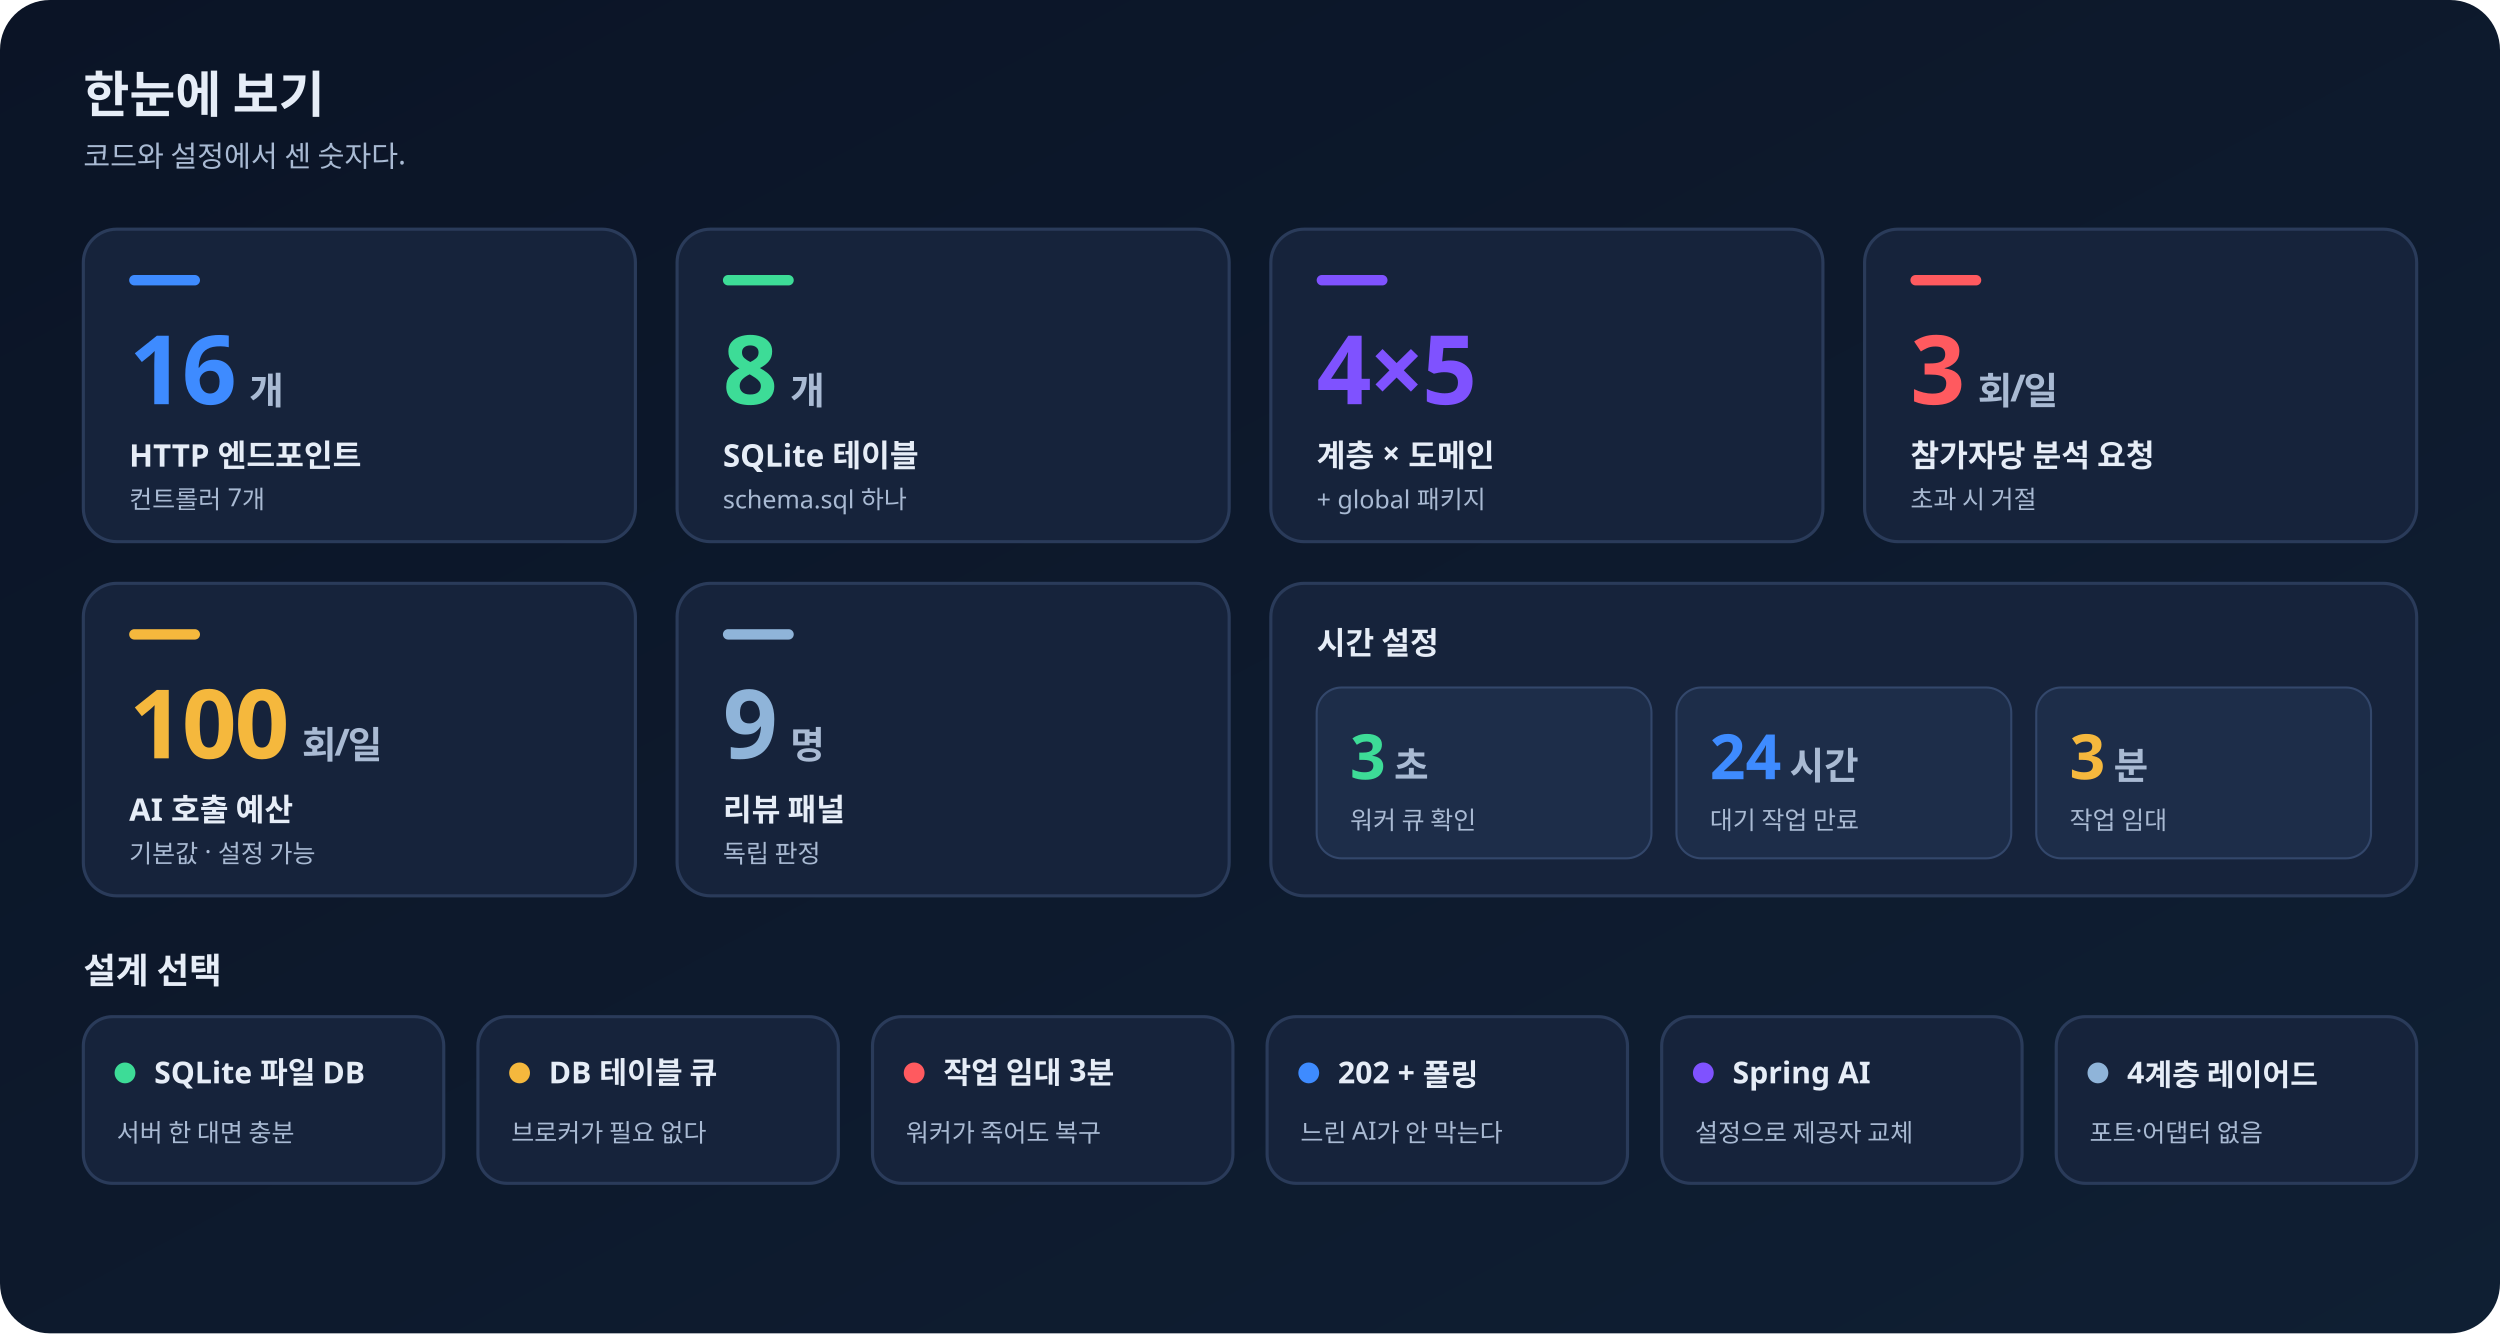
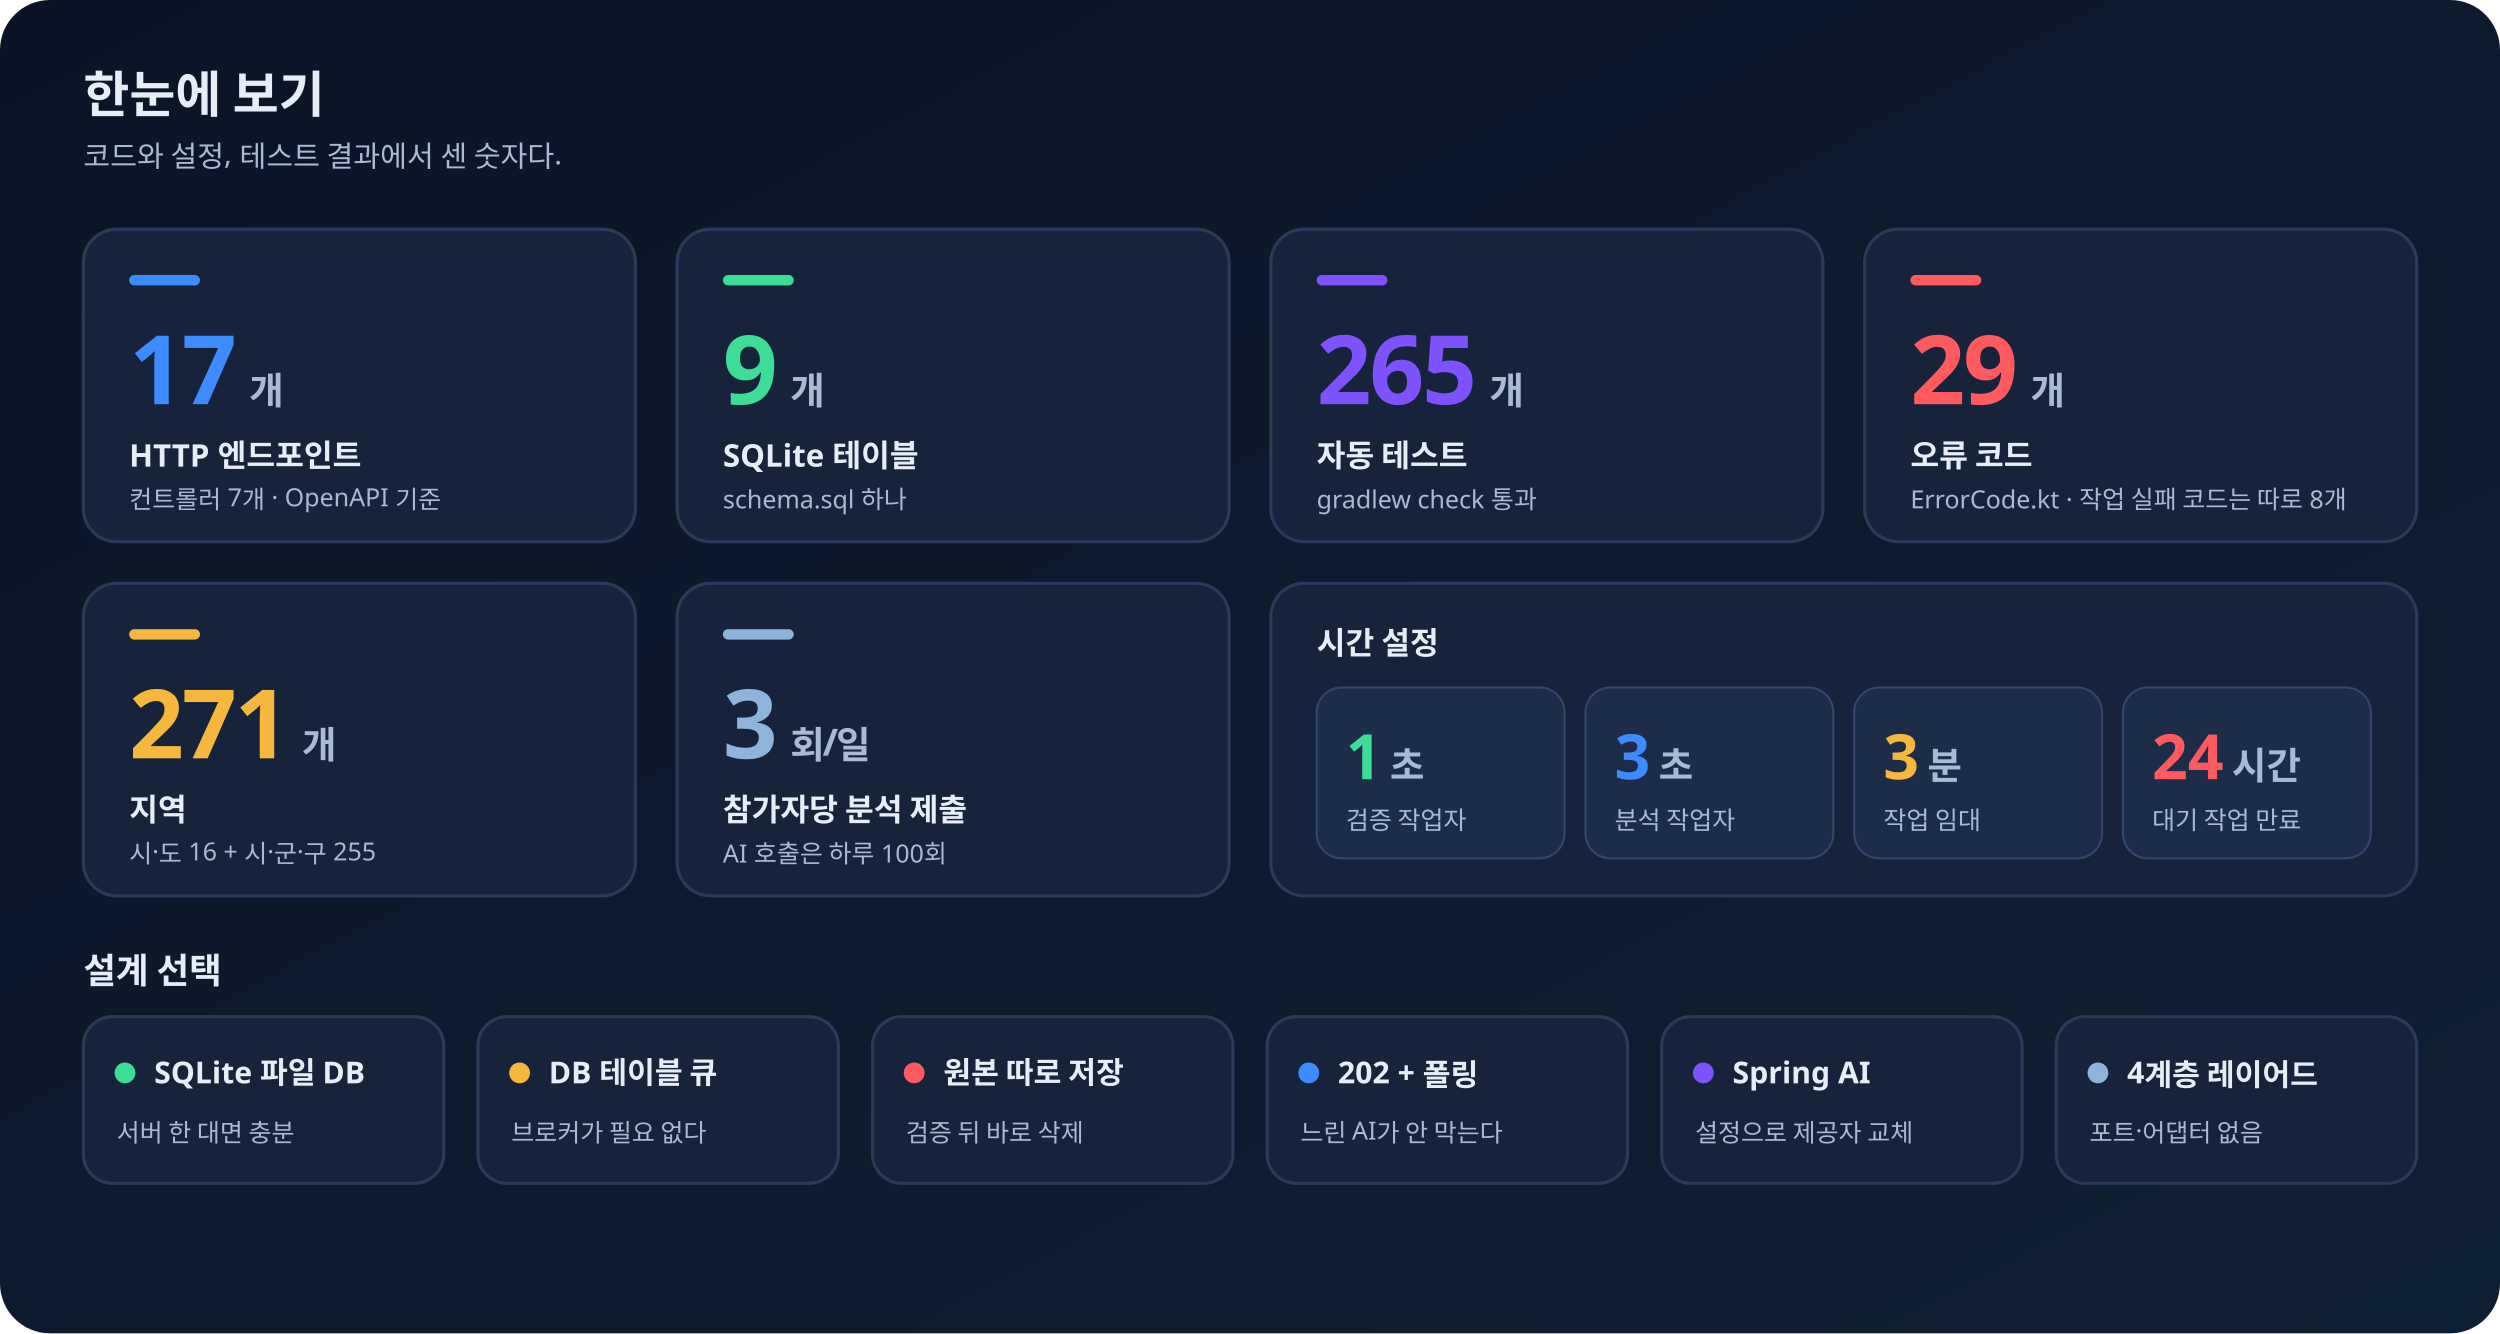
<svg xmlns="http://www.w3.org/2000/svg" viewBox="0 0 1200 640" width="1200" height="640" role="img" aria-label="한눈에 보기: 핵심 숫자와 설계 선택">
  <defs>
    <linearGradient id="bg" x1="0" y1="0" x2="1" y2="1">
      <stop offset="0" stop-color="#0B1426" />
      <stop offset="1" stop-color="#0F1F33" />
    </linearGradient>
    <style>
      text { font-family: Pretendard, 'Apple SD Gothic Neo', 'Noto Sans KR', 'Segoe UI', sans-serif; fill: #E6EDF7; }
      .t { font-size: 24px; font-weight: 800; }
      .h { font-size: 17px; font-weight: 700; }
      .s { font-size: 14px; fill: #A9BAD3; }
      .xs { font-size: 12px; fill: #A9BAD3; }
      .m { font-family: 'JetBrains Mono', 'D2Coding', Consolas, 'Courier New', monospace; }
      .card { fill: #16233B; stroke: #2A3B5A; stroke-width: 1.5; }
      .cell { fill: #1D2D49; stroke: #33476B; stroke-width: 1; }
      .big { font-size: 46px; font-weight: 800; letter-spacing: -1px; }
      .unit { font-size: 18px; font-weight: 700; fill: #A9BAD3; }
      .lb { font-size: 15px; font-weight: 700; }
      .mid { font-size: 30px; font-weight: 800; }
    </style>
  </defs>
  <rect width="1200" height="640" rx="24" fill="url(#bg)" />
  <text class="t" x="40" y="54">한눈에 보기</text>
-   <text class="s" x="40" y="80">코드와 설정에서 센 숫자다.</text>
+   <text class="s" x="40" y="80">코드와 설정, 테스트 결과에서 센 숫자다.</text>
  <rect class="card" x="40" y="110" width="265" height="150" rx="16" />
  <rect x="62" y="132" width="34" height="5" rx="2.5" fill="#3E8BFF" />
-   <text class="big" x="62" y="194" style="fill:#3E8BFF">16<tspan class="unit" dx="6">개</tspan>
+   <text class="big" x="62" y="194" style="fill:#3E8BFF">17<tspan class="unit" dx="6">개</tspan>
  </text>
  <text class="lb" x="62" y="224">HTTP 엔드포인트</text>
-   <text class="xs" x="62" y="244">컨트롤러 7개</text>
+   <text class="xs" x="62" y="244">컨트롤러 7개 · OpenAPI 기준</text>
  <rect class="card" x="325" y="110" width="265" height="150" rx="16" />
  <rect x="347" y="132" width="34" height="5" rx="2.5" fill="#3DDC97" />
-   <text class="big" x="347" y="194" style="fill:#3DDC97">8<tspan class="unit" dx="6">개</tspan>
+   <text class="big" x="347" y="194" style="fill:#3DDC97">9<tspan class="unit" dx="6">개</tspan>
  </text>
  <text class="lb" x="347" y="224">SQLite 테이블</text>
  <text class="xs" x="347" y="244">schema.sql 하나</text>
  <rect class="card" x="610" y="110" width="265" height="150" rx="16" />
  <rect x="632" y="132" width="34" height="5" rx="2.5" fill="#7F52FF" />
-   <text class="big" x="632" y="194" style="fill:#7F52FF">4×5<tspan class="unit" dx="6" />
+   <text class="big" x="632" y="194" style="fill:#7F52FF">265<tspan class="unit" dx="6">개</tspan>
  </text>
-   <text class="lb" x="632" y="224">계층 × 도메인</text>
-   <text class="xs" x="632" y="244">+ global 패키지</text>
+   <text class="lb" x="632" y="224">자동 테스트</text>
+   <text class="xs" x="632" y="244">gradlew check 통과</text>
  <rect class="card" x="895" y="110" width="265" height="150" rx="16" />
  <rect x="917" y="132" width="34" height="5" rx="2.5" fill="#FF5A5F" />
-   <text class="big" x="917" y="194" style="fill:#FF5A5F">3<tspan class="unit" dx="6">회/일</tspan>
+   <text class="big" x="917" y="194" style="fill:#FF5A5F">29<tspan class="unit" dx="6">개</tspan>
  </text>
-   <text class="lb" x="917" y="224">참가자당 분석 요청</text>
-   <text class="xs" x="917" y="244">초과 시 거절</text>
+   <text class="lb" x="917" y="224">오류 코드</text>
+   <text class="xs" x="917" y="244">ErrorCode.kt · 작업 실패 코드는 따로 8개</text>
  <rect class="card" x="40" y="280" width="265" height="150" rx="16" />
  <rect x="62" y="302" width="34" height="5" rx="2.5" fill="#F5B83D" />
-   <text class="big" x="62" y="364" style="fill:#F5B83D">100<tspan class="unit" dx="6">회/일</tspan>
+   <text class="big" x="62" y="364" style="fill:#F5B83D">271<tspan class="unit" dx="6">개</tspan>
  </text>
-   <text class="lb" x="62" y="394">AI 호출 예산</text>
-   <text class="xs" x="62" y="414">기본값 · 설정 가능</text>
+   <text class="lb" x="62" y="394">지역</text>
+   <text class="xs" x="62" y="414">시·도 16 + 시·군·구 255</text>
  <rect class="card" x="325" y="280" width="265" height="150" rx="16" />
  <rect x="347" y="302" width="34" height="5" rx="2.5" fill="#8FB4D9" />
-   <text class="big" x="347" y="364" style="fill:#8FB4D9">9<tspan class="unit" dx="6">명</tspan>
+   <text class="big" x="347" y="364" style="fill:#8FB4D9">3<tspan class="unit" dx="6">회/일</tspan>
  </text>
-   <text class="lb" x="347" y="394">리뷰 패널</text>
-   <text class="xs" x="347" y="414">독립 판정</text>
+   <text class="lb" x="347" y="394">참가자당 분석 제출</text>
+   <text class="xs" x="347" y="414">AI 호출은 하루 100회</text>
  <rect class="card" x="610" y="280" width="550" height="150" rx="16" />
  <text class="lb" x="632" y="314">시간 설정</text>
-   <rect class="cell" x="632.0" y="330" width="160.7" height="82" rx="12" />
-   <text class="mid" x="648.0" y="374" style="fill:#3DDC97">3<tspan class="unit" dx="4">초</tspan>
+   <rect class="cell" x="632.0" y="330" width="119.0" height="82" rx="12" />
+   <text class="mid" x="646.0" y="374" style="fill:#3DDC97">1<tspan class="unit" dx="4">초</tspan>
  </text>
-   <text class="xs" x="648.0" y="398">워커 큐 확인</text>
-   <rect class="cell" x="804.7" y="330" width="160.7" height="82" rx="12" />
-   <text class="mid" x="820.7" y="374" style="fill:#3E8BFF">24<tspan class="unit" dx="4">시간</tspan>
+   <text class="xs" x="646.0" y="398">검증 작업자</text>
+   <rect class="cell" x="761.0" y="330" width="119.0" height="82" rx="12" />
+   <text class="mid" x="775.0" y="374" style="fill:#3E8BFF">3<tspan class="unit" dx="4">초</tspan>
  </text>
-   <text class="xs" x="820.7" y="398">대기 작업 만료</text>
-   <rect class="cell" x="977.4" y="330" width="160.7" height="82" rx="12" />
-   <text class="mid" x="993.4" y="374" style="fill:#F5B83D">3<tspan class="unit" dx="4">분</tspan>
+   <text class="xs" x="775.0" y="398">분석 작업자</text>
+   <rect class="cell" x="890.0" y="330" width="119.0" height="82" rx="12" />
+   <text class="mid" x="904.0" y="374" style="fill:#F5B83D">3<tspan class="unit" dx="4">분</tspan>
  </text>
-   <text class="xs" x="993.4" y="398">작업 임대</text>
+   <text class="xs" x="904.0" y="398">작업 임대</text>
+   <rect class="cell" x="1019.0" y="330" width="119.0" height="82" rx="12" />
+   <text class="mid" x="1033.0" y="374" style="fill:#FF5A5F">24<tspan class="unit" dx="4">시간</tspan>
+   </text>
+   <text class="xs" x="1033.0" y="398">대기 작업 만료</text>
  <text class="h" x="40" y="472">설계 선택</text>
  <rect class="card" x="40.0" y="488" width="173" height="80" rx="14" />
  <circle cx="60.0" cy="515" r="5" fill="#3DDC97" />
  <text class="lb" x="74.0" y="520" style="font-size:14.5px">SQLite 파일 DB</text>
  <text class="xs" x="56.0" y="548">서버 한 대면 충분</text>
  <rect class="card" x="229.4" y="488" width="173" height="80" rx="14" />
  <circle cx="249.4" cy="515" r="5" fill="#F5B83D" />
  <text class="lb" x="263.4" y="520" style="font-size:14.5px">DB 테이블 큐</text>
  <text class="xs" x="245.4" y="548">브로커가 필요 없다</text>
  <rect class="card" x="418.8" y="488" width="173" height="80" rx="14" />
  <circle cx="438.8" cy="515" r="5" fill="#FF5A5F" />
-   <text class="lb" x="452.8" y="520" style="font-size:14.5px">작업 임대 3분</text>
-   <text class="xs" x="434.8" y="548">워커가 죽어도 복구</text>
+   <text class="lb" x="452.8" y="520" style="font-size:14.5px">원본 따로 저장</text>
+   <text class="xs" x="434.8" y="548">검증 뒤 바로 삭제</text>
  <rect class="card" x="608.2" y="488" width="173" height="80" rx="14" />
  <circle cx="628.2" cy="515" r="5" fill="#3E8BFF" />
  <text class="lb" x="642.2" y="520" style="font-size:14.5px">202 + 폴링</text>
  <text class="xs" x="624.2" y="548">느린 AI가 안 막는다</text>
  <rect class="card" x="797.6" y="488" width="173" height="80" rx="14" />
  <circle cx="817.6" cy="515" r="5" fill="#7F52FF" />
  <text class="lb" x="831.6" y="520" style="font-size:14.5px">Spring AI</text>
  <text class="xs" x="813.6" y="548">설정으로 제공자 교체</text>
  <rect class="card" x="987.0" y="488" width="173" height="80" rx="14" />
  <circle cx="1007.0" cy="515" r="5" fill="#8FB4D9" />
  <text class="lb" x="1021.0" y="520" style="font-size:14.5px">4계층 레이어드</text>
  <text class="xs" x="1003.0" y="548">포트·어댑터 없음</text>
</svg>
